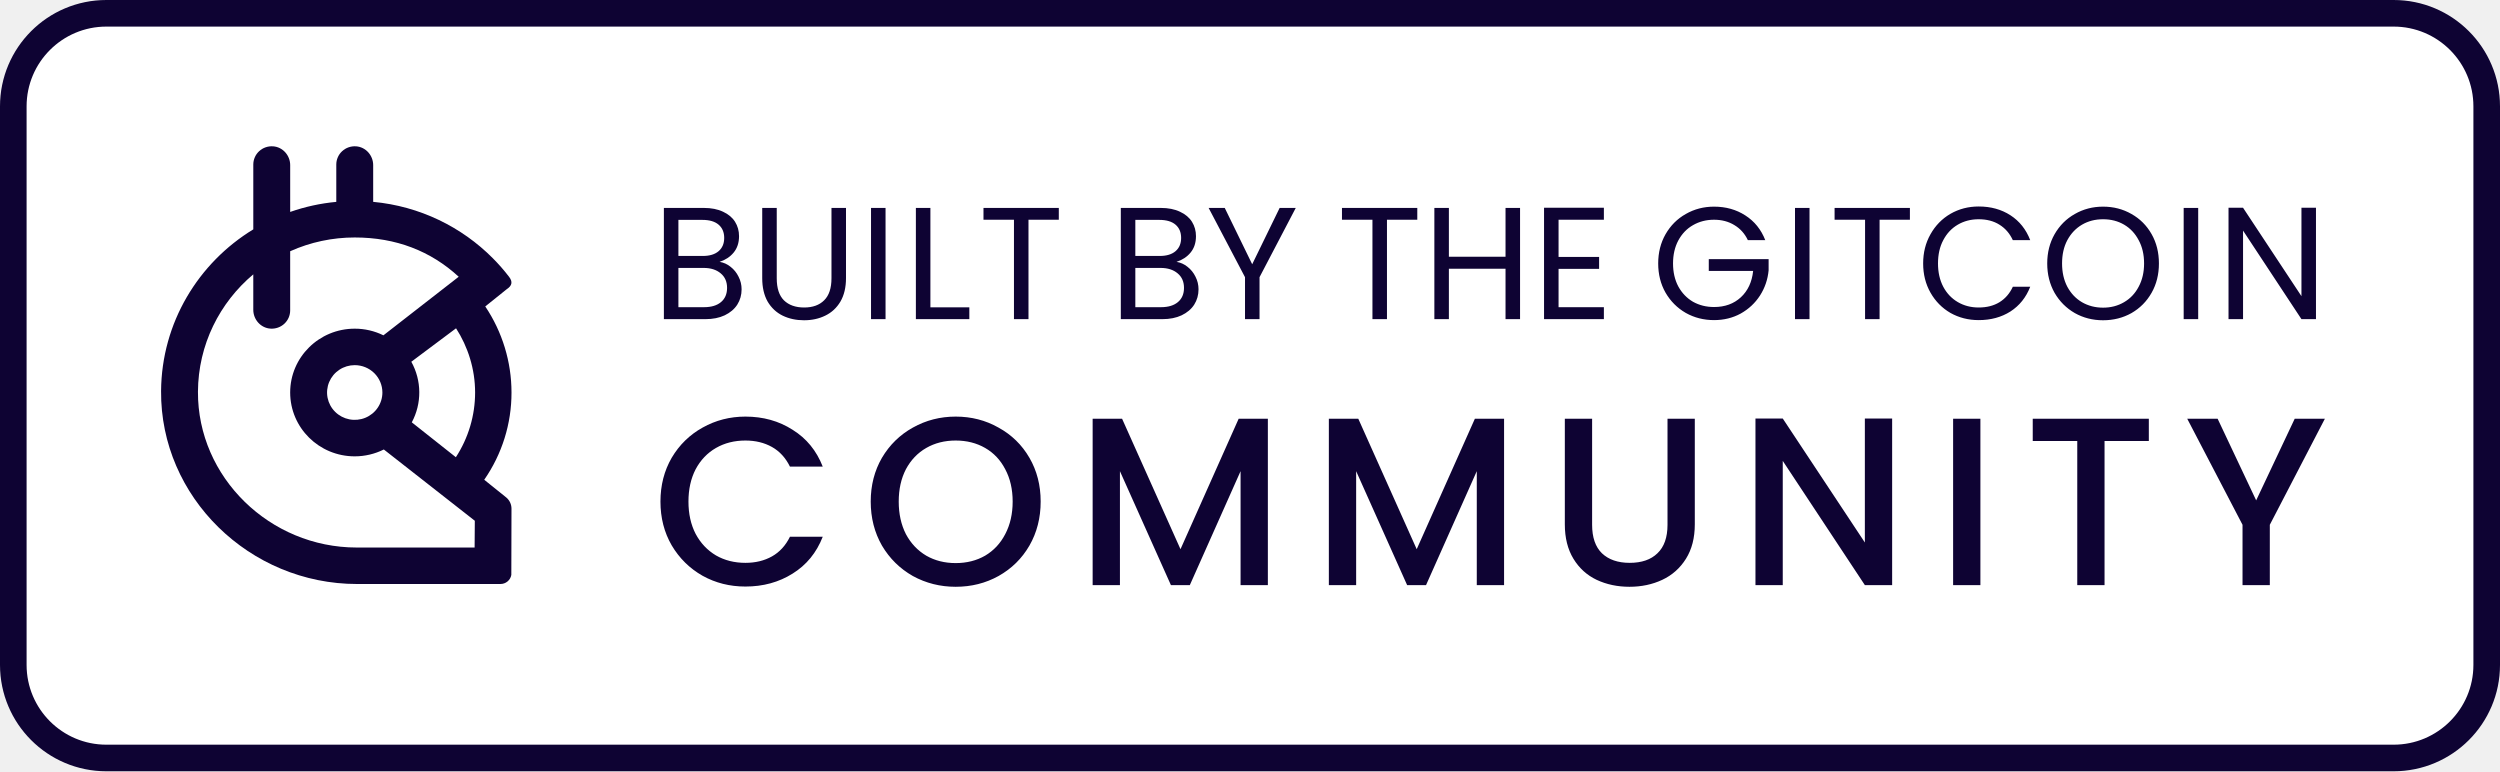
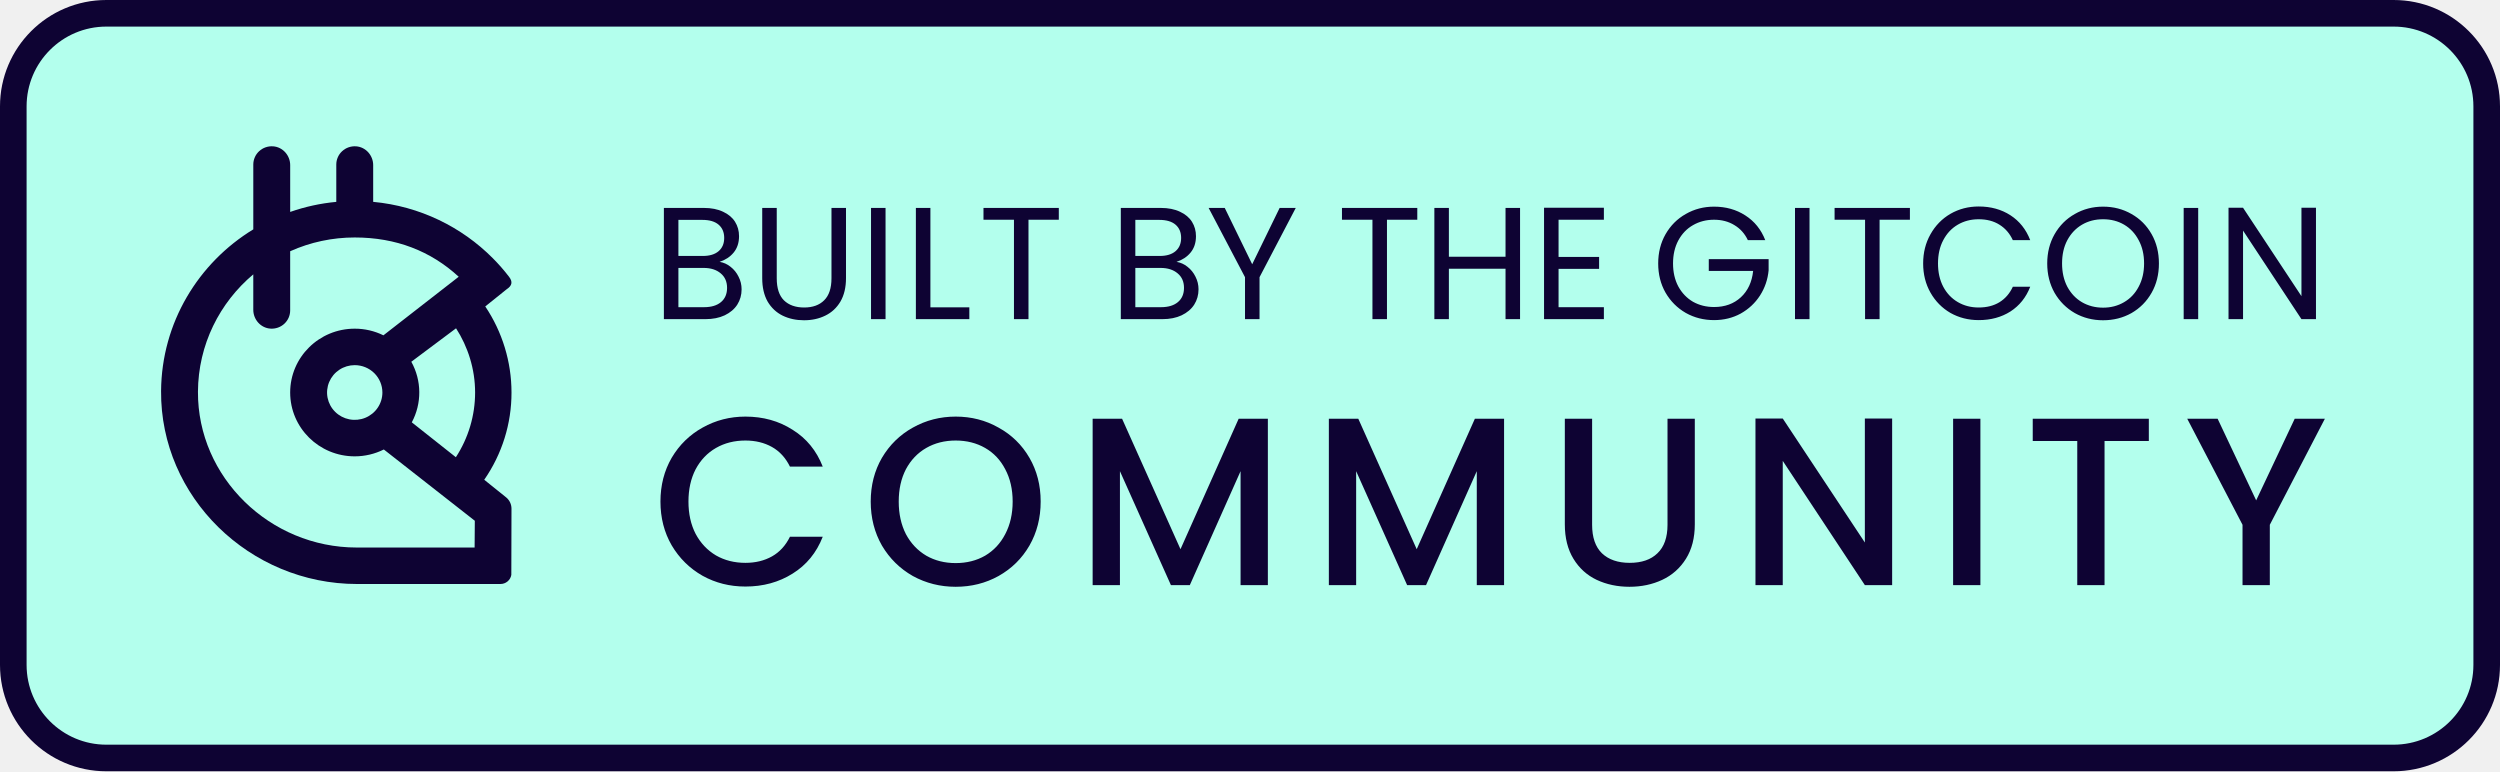
<svg xmlns="http://www.w3.org/2000/svg" width="188" height="58" viewBox="0 0 188 58" fill="none">
-   <rect x="1" y="1" width="186" height="56" rx="7" fill="white" />
+   <rect x="1" y="1" width="186" height="56" rx="7" fill="#B3FFED" />
  <path d="M49.666 37.718C49.666 36.494 49.948 35.396 50.512 34.424C51.088 33.452 51.862 32.696 52.834 32.156C53.818 31.604 54.892 31.328 56.056 31.328C57.388 31.328 58.57 31.658 59.602 32.318C60.646 32.966 61.402 33.89 61.87 35.09H59.404C59.08 34.43 58.63 33.938 58.054 33.614C57.478 33.29 56.812 33.128 56.056 33.128C55.228 33.128 54.49 33.314 53.842 33.686C53.194 34.058 52.684 34.592 52.312 35.288C51.952 35.984 51.772 36.794 51.772 37.718C51.772 38.642 51.952 39.452 52.312 40.148C52.684 40.844 53.194 41.384 53.842 41.768C54.49 42.14 55.228 42.326 56.056 42.326C56.812 42.326 57.478 42.164 58.054 41.84C58.63 41.516 59.08 41.024 59.404 40.364H61.87C61.402 41.564 60.646 42.488 59.602 43.136C58.57 43.784 57.388 44.108 56.056 44.108C54.88 44.108 53.806 43.838 52.834 43.298C51.862 42.746 51.088 41.984 50.512 41.012C49.948 40.04 49.666 38.942 49.666 37.718ZM71.868 44.126C70.704 44.126 69.63 43.856 68.646 43.316C67.674 42.764 66.9 42.002 66.324 41.03C65.76 40.046 65.478 38.942 65.478 37.718C65.478 36.494 65.76 35.396 66.324 34.424C66.9 33.452 67.674 32.696 68.646 32.156C69.63 31.604 70.704 31.328 71.868 31.328C73.044 31.328 74.118 31.604 75.09 32.156C76.074 32.696 76.848 33.452 77.412 34.424C77.976 35.396 78.258 36.494 78.258 37.718C78.258 38.942 77.976 40.046 77.412 41.03C76.848 42.002 76.074 42.764 75.09 43.316C74.118 43.856 73.044 44.126 71.868 44.126ZM71.868 42.344C72.696 42.344 73.434 42.158 74.082 41.786C74.73 41.402 75.234 40.862 75.594 40.166C75.966 39.458 76.152 38.642 76.152 37.718C76.152 36.794 75.966 35.984 75.594 35.288C75.234 34.592 74.73 34.058 74.082 33.686C73.434 33.314 72.696 33.128 71.868 33.128C71.04 33.128 70.302 33.314 69.654 33.686C69.006 34.058 68.496 34.592 68.124 35.288C67.764 35.984 67.584 36.794 67.584 37.718C67.584 38.642 67.764 39.458 68.124 40.166C68.496 40.862 69.006 41.402 69.654 41.786C70.302 42.158 71.04 42.344 71.868 42.344ZM95.343 31.49V44H93.291V35.432L89.475 44H88.053L84.219 35.432V44H82.167V31.49H84.381L88.773 41.3L93.147 31.49H95.343ZM113.106 31.49V44H111.054V35.432L107.238 44H105.816L101.982 35.432V44H99.93V31.49H102.144L106.536 41.3L110.91 31.49H113.106ZM119.727 31.49V39.464C119.727 40.412 119.973 41.126 120.465 41.606C120.969 42.086 121.665 42.326 122.553 42.326C123.453 42.326 124.149 42.086 124.641 41.606C125.145 41.126 125.397 40.412 125.397 39.464V31.49H127.449V39.428C127.449 40.448 127.227 41.312 126.783 42.02C126.339 42.728 125.745 43.256 125.001 43.604C124.257 43.952 123.435 44.126 122.535 44.126C121.635 44.126 120.813 43.952 120.069 43.604C119.337 43.256 118.755 42.728 118.323 42.02C117.891 41.312 117.675 40.448 117.675 39.428V31.49H119.727ZM142.289 44H140.237L134.063 34.658V44H132.011V31.472H134.063L140.237 40.796V31.472H142.289V44ZM148.926 31.49V44H146.874V31.49H148.926ZM161.592 31.49V33.164H158.262V44H156.21V33.164H152.862V31.49H161.592ZM174.83 31.49L170.69 39.464V44H168.638V39.464L164.48 31.49H166.766L169.664 37.628L172.562 31.49H174.83Z" fill="#0E0333" />
  <path d="M54.112 19.692C54.416 19.74 54.692 19.864 54.94 20.064C55.196 20.264 55.396 20.512 55.54 20.808C55.692 21.104 55.768 21.42 55.768 21.756C55.768 22.18 55.66 22.564 55.444 22.908C55.228 23.244 54.912 23.512 54.496 23.712C54.088 23.904 53.604 24 53.044 24H49.924V15.636H52.924C53.492 15.636 53.976 15.732 54.376 15.924C54.776 16.108 55.076 16.36 55.276 16.68C55.476 17 55.576 17.36 55.576 17.76C55.576 18.256 55.44 18.668 55.168 18.996C54.904 19.316 54.552 19.548 54.112 19.692ZM51.016 19.248H52.852C53.364 19.248 53.76 19.128 54.04 18.888C54.32 18.648 54.46 18.316 54.46 17.892C54.46 17.468 54.32 17.136 54.04 16.896C53.76 16.656 53.356 16.536 52.828 16.536H51.016V19.248ZM52.948 23.1C53.492 23.1 53.916 22.972 54.22 22.716C54.524 22.46 54.676 22.104 54.676 21.648C54.676 21.184 54.516 20.82 54.196 20.556C53.876 20.284 53.448 20.148 52.912 20.148H51.016V23.1H52.948ZM58.411 15.636V20.928C58.411 21.672 58.591 22.224 58.951 22.584C59.319 22.944 59.827 23.124 60.475 23.124C61.115 23.124 61.615 22.944 61.975 22.584C62.343 22.224 62.527 21.672 62.527 20.928V15.636H63.619V20.916C63.619 21.612 63.479 22.2 63.199 22.68C62.919 23.152 62.539 23.504 62.059 23.736C61.587 23.968 61.055 24.084 60.463 24.084C59.871 24.084 59.335 23.968 58.855 23.736C58.383 23.504 58.007 23.152 57.727 22.68C57.455 22.2 57.319 21.612 57.319 20.916V15.636H58.411ZM66.593 15.636V24H65.501V15.636H66.593ZM69.966 23.112H72.894V24H68.874V15.636H69.966V23.112ZM79.622 15.636V16.524H77.342V24H76.25V16.524H73.958V15.636H79.622ZM88.473 19.692C88.777 19.74 89.053 19.864 89.301 20.064C89.557 20.264 89.757 20.512 89.901 20.808C90.053 21.104 90.129 21.42 90.129 21.756C90.129 22.18 90.021 22.564 89.805 22.908C89.589 23.244 89.273 23.512 88.857 23.712C88.449 23.904 87.965 24 87.405 24H84.285V15.636H87.285C87.853 15.636 88.337 15.732 88.737 15.924C89.137 16.108 89.437 16.36 89.637 16.68C89.837 17 89.937 17.36 89.937 17.76C89.937 18.256 89.801 18.668 89.529 18.996C89.265 19.316 88.913 19.548 88.473 19.692ZM85.377 19.248H87.213C87.725 19.248 88.121 19.128 88.401 18.888C88.681 18.648 88.821 18.316 88.821 17.892C88.821 17.468 88.681 17.136 88.401 16.896C88.121 16.656 87.717 16.536 87.189 16.536H85.377V19.248ZM87.309 23.1C87.853 23.1 88.277 22.972 88.581 22.716C88.885 22.46 89.037 22.104 89.037 21.648C89.037 21.184 88.877 20.82 88.557 20.556C88.237 20.284 87.809 20.148 87.273 20.148H85.377V23.1H87.309ZM97.441 15.636L94.717 20.844V24H93.625V20.844L90.889 15.636H92.101L94.165 19.872L96.229 15.636H97.441ZM106.58 15.636V16.524H104.3V24H103.208V16.524H100.916V15.636H106.58ZM114.308 15.636V24H113.216V20.208H108.956V24H107.864V15.636H108.956V19.308H113.216V15.636H114.308ZM117.204 16.524V19.32H120.252V20.22H117.204V23.1H120.612V24H116.112V15.624H120.612V16.524H117.204ZM131.44 18.06C131.208 17.572 130.872 17.196 130.432 16.932C129.992 16.66 129.48 16.524 128.896 16.524C128.312 16.524 127.784 16.66 127.312 16.932C126.848 17.196 126.48 17.58 126.208 18.084C125.944 18.58 125.812 19.156 125.812 19.812C125.812 20.468 125.944 21.044 126.208 21.54C126.48 22.036 126.848 22.42 127.312 22.692C127.784 22.956 128.312 23.088 128.896 23.088C129.712 23.088 130.384 22.844 130.912 22.356C131.44 21.868 131.748 21.208 131.836 20.376H128.5V19.488H133V20.328C132.936 21.016 132.72 21.648 132.352 22.224C131.984 22.792 131.5 23.244 130.9 23.58C130.3 23.908 129.632 24.072 128.896 24.072C128.12 24.072 127.412 23.892 126.772 23.532C126.132 23.164 125.624 22.656 125.248 22.008C124.88 21.36 124.696 20.628 124.696 19.812C124.696 18.996 124.88 18.264 125.248 17.616C125.624 16.96 126.132 16.452 126.772 16.092C127.412 15.724 128.12 15.54 128.896 15.54C129.784 15.54 130.568 15.76 131.248 16.2C131.936 16.64 132.436 17.26 132.748 18.06H131.44ZM136.076 15.636V24H134.984V15.636H136.076ZM143.625 15.636V16.524H141.345V24H140.253V16.524H137.961V15.636H143.625ZM144.621 19.812C144.621 18.996 144.805 18.264 145.173 17.616C145.541 16.96 146.041 16.448 146.673 16.08C147.313 15.712 148.021 15.528 148.797 15.528C149.709 15.528 150.505 15.748 151.185 16.188C151.865 16.628 152.361 17.252 152.673 18.06H151.365C151.133 17.556 150.797 17.168 150.357 16.896C149.925 16.624 149.405 16.488 148.797 16.488C148.213 16.488 147.689 16.624 147.225 16.896C146.761 17.168 146.397 17.556 146.133 18.06C145.869 18.556 145.737 19.14 145.737 19.812C145.737 20.476 145.869 21.06 146.133 21.564C146.397 22.06 146.761 22.444 147.225 22.716C147.689 22.988 148.213 23.124 148.797 23.124C149.405 23.124 149.925 22.992 150.357 22.728C150.797 22.456 151.133 22.068 151.365 21.564H152.673C152.361 22.364 151.865 22.984 151.185 23.424C150.505 23.856 149.709 24.072 148.797 24.072C148.021 24.072 147.313 23.892 146.673 23.532C146.041 23.164 145.541 22.656 145.173 22.008C144.805 21.36 144.621 20.628 144.621 19.812ZM158.151 24.084C157.375 24.084 156.667 23.904 156.027 23.544C155.387 23.176 154.879 22.668 154.503 22.02C154.135 21.364 153.951 20.628 153.951 19.812C153.951 18.996 154.135 18.264 154.503 17.616C154.879 16.96 155.387 16.452 156.027 16.092C156.667 15.724 157.375 15.54 158.151 15.54C158.935 15.54 159.647 15.724 160.287 16.092C160.927 16.452 161.431 16.956 161.799 17.604C162.167 18.252 162.351 18.988 162.351 19.812C162.351 20.636 162.167 21.372 161.799 22.02C161.431 22.668 160.927 23.176 160.287 23.544C159.647 23.904 158.935 24.084 158.151 24.084ZM158.151 23.136C158.735 23.136 159.259 23 159.723 22.728C160.195 22.456 160.563 22.068 160.827 21.564C161.099 21.06 161.235 20.476 161.235 19.812C161.235 19.14 161.099 18.556 160.827 18.06C160.563 17.556 160.199 17.168 159.735 16.896C159.271 16.624 158.743 16.488 158.151 16.488C157.559 16.488 157.031 16.624 156.567 16.896C156.103 17.168 155.735 17.556 155.463 18.06C155.199 18.556 155.067 19.14 155.067 19.812C155.067 20.476 155.199 21.06 155.463 21.564C155.735 22.068 156.103 22.456 156.567 22.728C157.039 23 157.567 23.136 158.151 23.136ZM165.304 15.636V24H164.212V15.636H165.304ZM174.161 24H173.069L168.677 17.34V24H167.585V15.624H168.677L173.069 22.272V15.624H174.161V24Z" fill="#0E0333" />
  <path fill-rule="evenodd" clip-rule="evenodd" d="M36.414 36.078C37.106 36.63 37.697 37.105 38.062 37.403C38.188 37.506 38.29 37.636 38.359 37.782C38.428 37.929 38.464 38.089 38.464 38.25L38.452 43.232C38.42 43.423 38.319 43.597 38.169 43.723C38.019 43.849 37.829 43.917 37.633 43.917H26.853C18.778 43.917 12.049 37.384 12.113 29.399C12.154 24.261 14.918 19.764 19.048 17.248V12.372C19.048 12.184 19.087 11.998 19.163 11.826C19.238 11.653 19.349 11.498 19.487 11.37C19.626 11.242 19.79 11.143 19.969 11.08C20.148 11.017 20.338 10.991 20.527 11.003C21.264 11.05 21.822 11.688 21.822 12.418V15.937C22.942 15.545 24.106 15.291 25.289 15.181V12.372C25.289 12.184 25.328 11.998 25.404 11.826C25.479 11.653 25.59 11.498 25.729 11.37C25.867 11.242 26.031 11.143 26.21 11.08C26.389 11.017 26.579 10.991 26.768 11.003C27.506 11.05 28.063 11.688 28.063 12.418V15.179C31.573 15.508 34.721 17.067 37.058 19.417C37.496 19.857 37.905 20.324 38.282 20.816C38.572 21.193 38.507 21.484 38.108 21.747L36.492 23.044C37.778 24.963 38.464 27.214 38.465 29.516C38.469 31.86 37.754 34.148 36.414 36.078ZM34.281 34.383C35.226 32.932 35.728 31.243 35.728 29.516C35.728 27.751 35.188 26.074 34.295 24.688L30.931 27.204C31.318 27.901 31.524 28.682 31.53 29.477C31.537 30.273 31.343 31.057 30.967 31.76L31.075 31.845C31.547 32.218 32.878 33.269 34.281 34.383ZM35.691 41.174L35.706 39.161L28.864 33.801C28.185 34.14 27.436 34.317 26.675 34.317C23.994 34.317 21.821 32.167 21.821 29.516C21.821 26.865 23.994 24.716 26.675 24.716C27.424 24.715 28.163 24.886 28.833 25.216L34.495 20.811C32.39 18.875 29.777 17.858 26.675 17.858C25.001 17.857 23.346 18.209 21.821 18.893V23.344C21.821 23.532 21.782 23.718 21.706 23.89C21.631 24.062 21.52 24.217 21.382 24.346C21.243 24.474 21.079 24.573 20.9 24.636C20.721 24.699 20.531 24.725 20.342 24.713C19.605 24.666 19.047 24.028 19.047 23.297V20.631C16.517 22.757 14.904 25.92 14.886 29.458C14.854 35.901 20.305 41.174 26.821 41.174H35.691ZM28.405 30.659C28.634 30.321 28.756 29.923 28.756 29.516C28.756 28.971 28.537 28.447 28.147 28.061C27.756 27.675 27.227 27.459 26.675 27.459C26.264 27.459 25.862 27.579 25.52 27.805C25.177 28.032 24.911 28.353 24.753 28.729C24.596 29.105 24.555 29.518 24.635 29.918C24.715 30.317 24.913 30.683 25.204 30.971C25.495 31.259 25.866 31.455 26.27 31.534C26.673 31.613 27.091 31.573 27.472 31.417C27.852 31.261 28.177 30.998 28.405 30.659Z" fill="#0E0333" />
  <rect x="1" y="1" width="186" height="56" rx="7" stroke="#0E0333" stroke-width="2" />
</svg>
